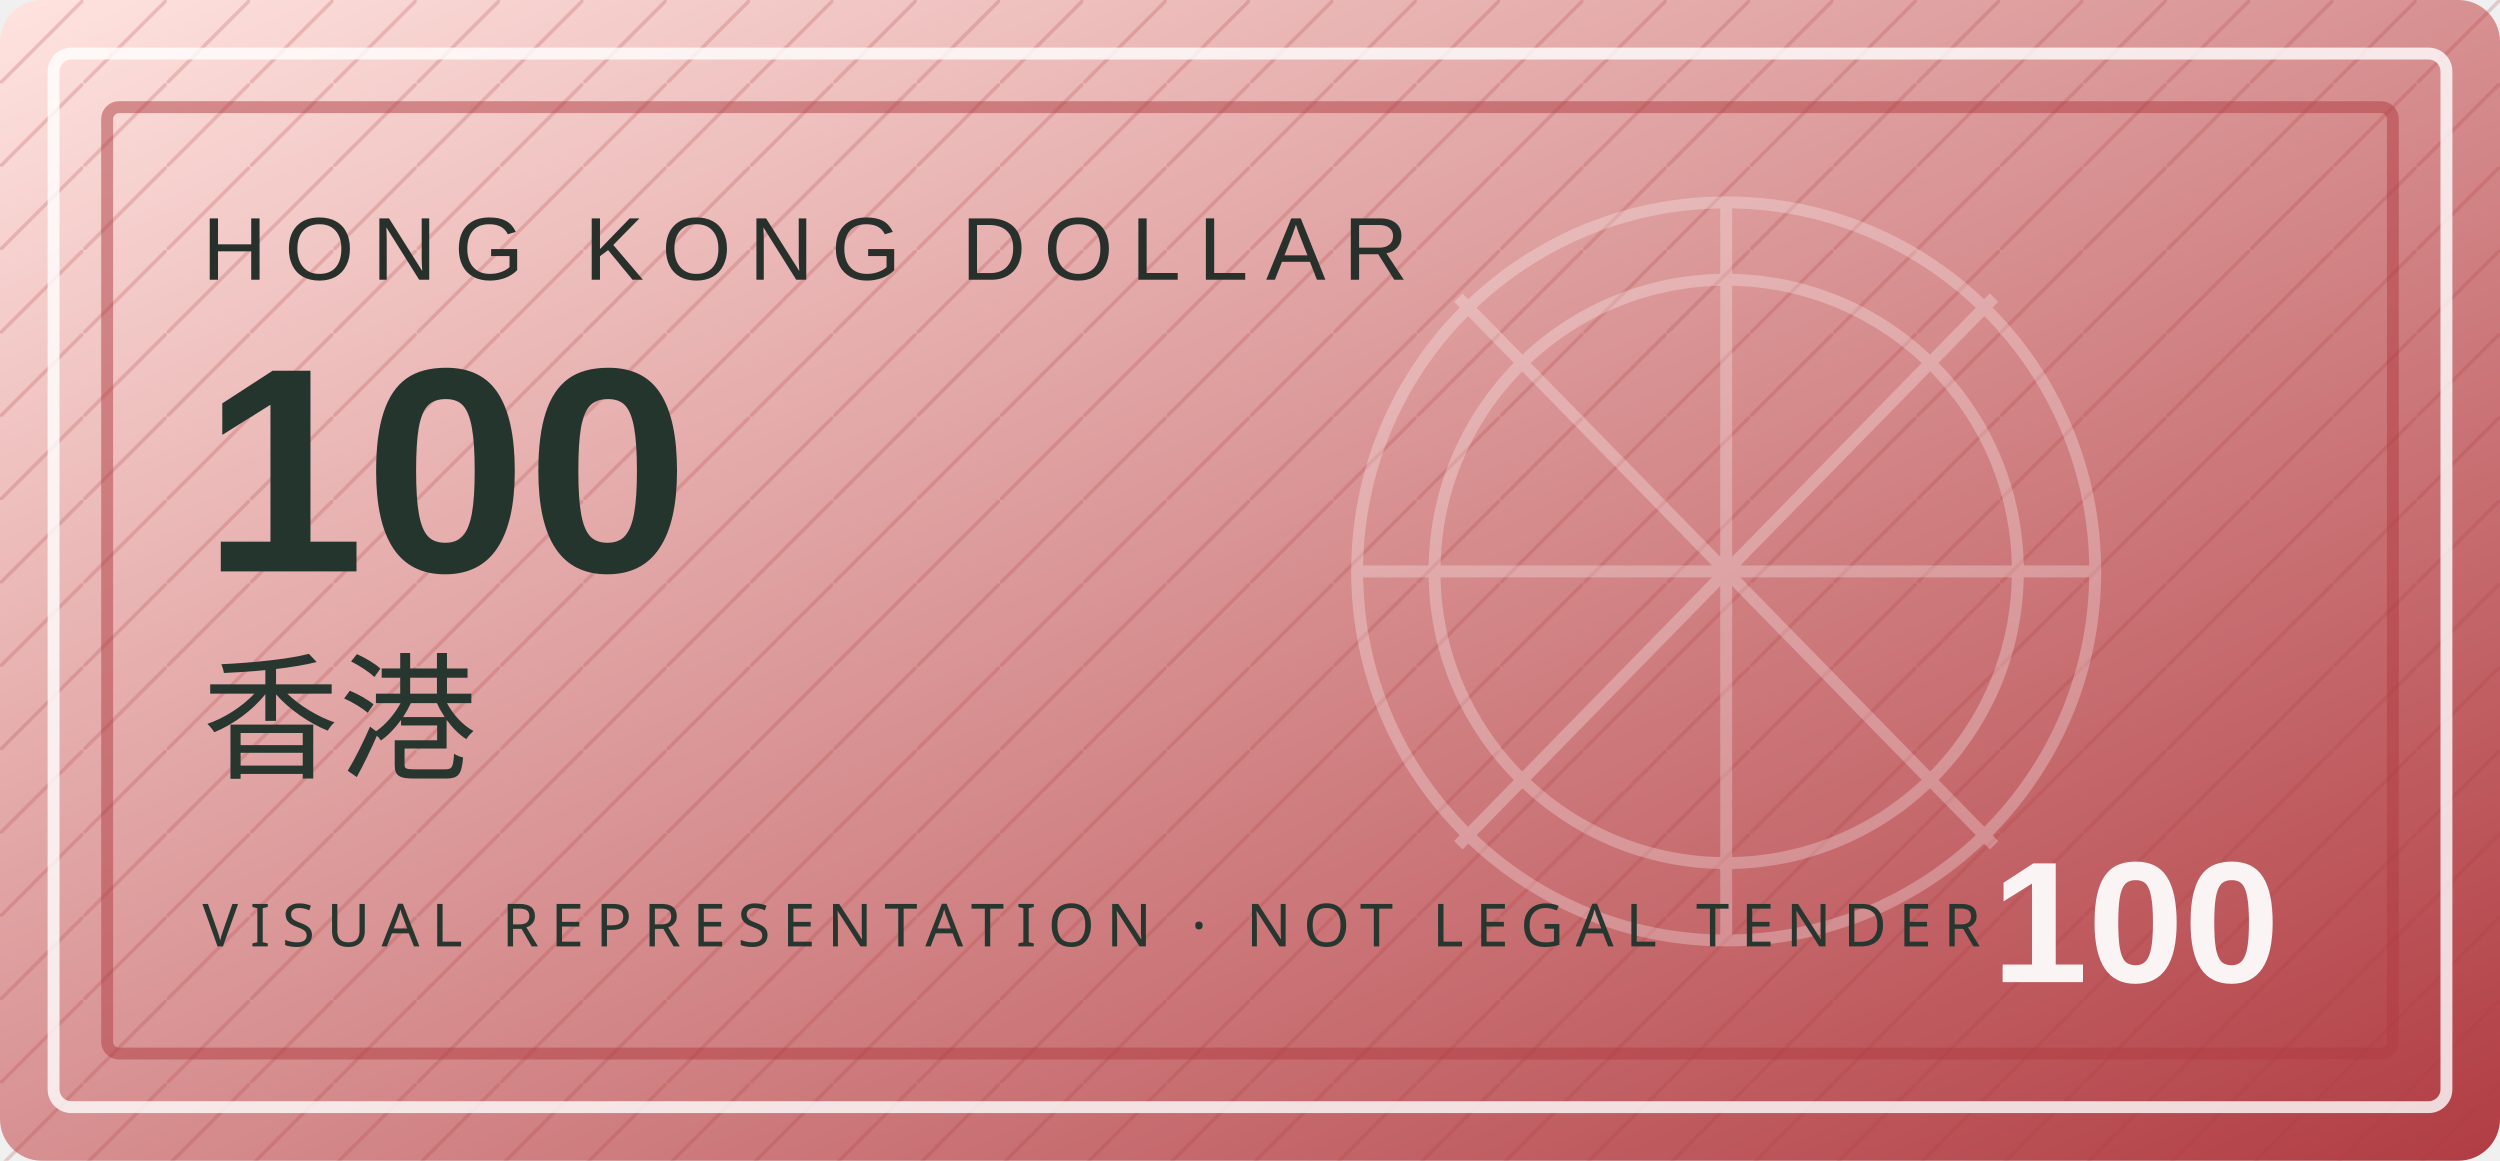
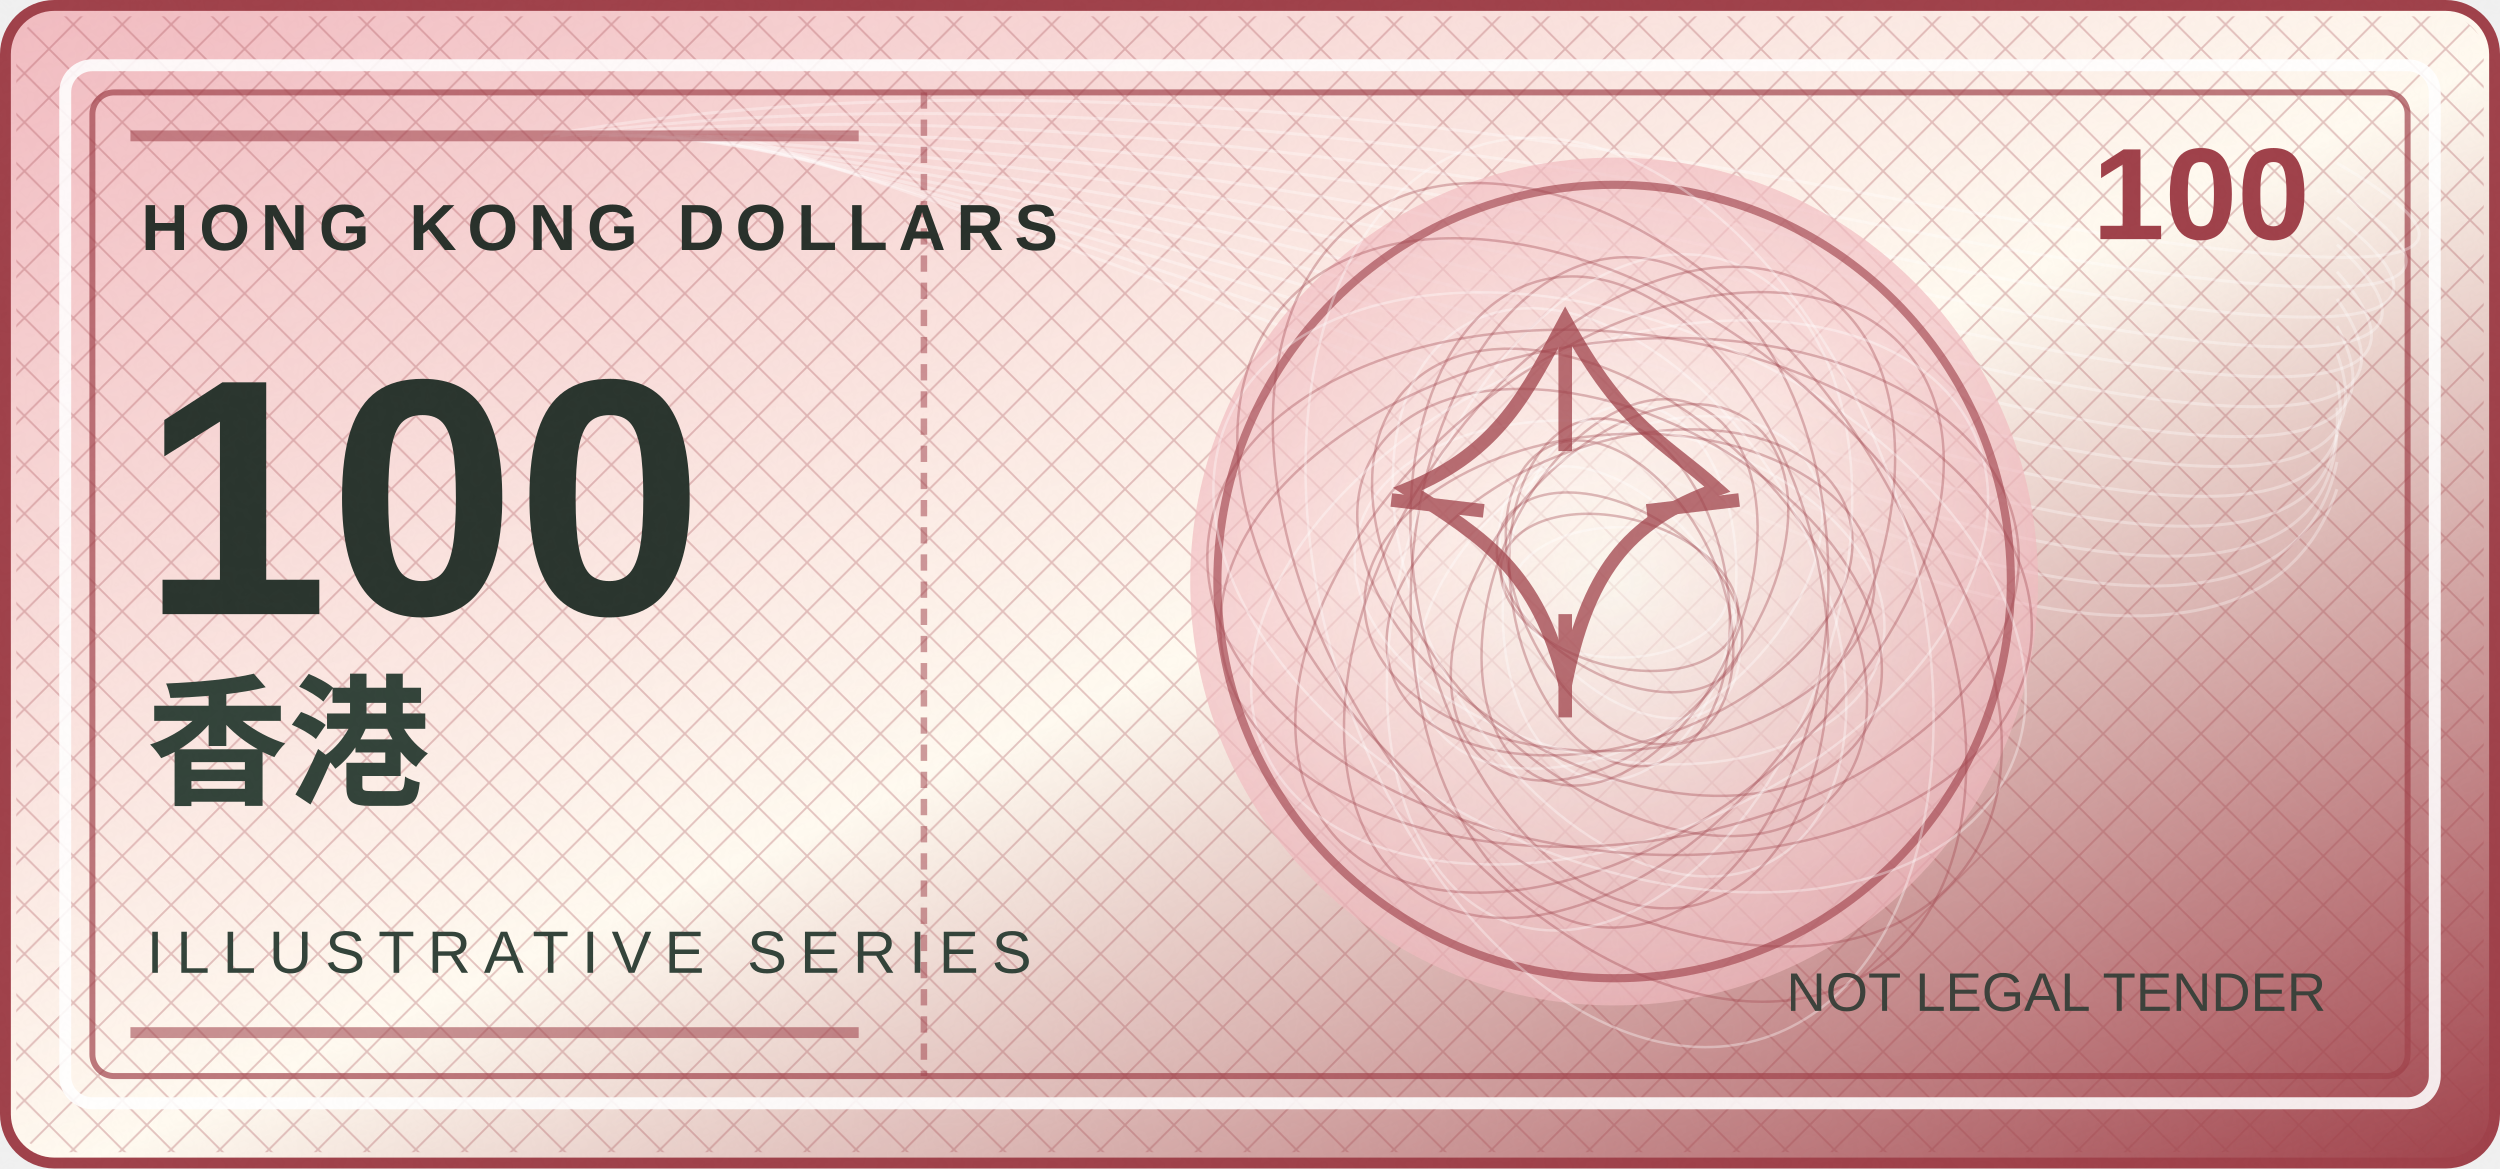
- <svg xmlns="http://www.w3.org/2000/svg" viewBox="0 0 420 195">
+ <svg xmlns="http://www.w3.org/2000/svg" viewBox="0 0 460 215" role="img" aria-label="HKD 100 illustrative banknote">
  <defs>
-     <linearGradient id="p" x2="1" y2="1">
-       <stop stop-color="#ffe4e0" />
-       <stop offset="1" stop-color="#b03c42" />
+     <linearGradient id="paper" x1="0" y1="0" x2="1" y2="1">
+       <stop stop-color="#F1BAC0" />
+       <stop offset=".52" stop-color="#fffaf0" />
+       <stop offset="1" stop-color="#9F414A" />
    </linearGradient>
-     <pattern id="fine" width="14" height="14" patternUnits="userSpaceOnUse">
-       <path d="M0 14L14 0" stroke="#b03c42" stroke-opacity=".22" stroke-width=".6" />
+     <pattern id="mesh" width="9" height="9" patternUnits="userSpaceOnUse">
+       <path d="M0 0L9 9M9 0L0 9" stroke="#9F414A" stroke-width=".35" opacity=".29" />
    </pattern>
+     <radialGradient id="seal">
+       <stop stop-color="#fffef6" />
+       <stop offset="1" stop-color="#F1BAC0" />
+     </radialGradient>
+     <filter id="grain">
+       <feTurbulence baseFrequency=".44" numOctaves="2" seed="7" type="fractalNoise" />
+       <feColorMatrix type="saturate" values="0" />
+       <feComponentTransfer>
+         <feFuncA type="linear" slope=".07" />
+       </feComponentTransfer>
+     </filter>
  </defs>
-   <rect width="420" height="195" rx="7" fill="url(#p)" />
-   <rect width="420" height="195" fill="url(#fine)" />
-   <rect x="9" y="9" width="402" height="177" rx="3" fill="none" stroke="#fff" stroke-width="2" opacity=".8" />
-   <rect x="18" y="18" width="384" height="159" rx="2" fill="none" stroke="#b03c42" stroke-width="2" opacity=".5" />
-   <g opacity=".27" fill="none" stroke="#fff" stroke-width="2">
-     <circle cx="290" cy="96" r="62" />
-     <circle cx="290" cy="96" r="49" />
-     <path d="M228 96h124M290 34v124M245 50l90 92M245 142l90-92" />
+   <rect x="1" y="1" width="458" height="213" rx="9" fill="url(#paper)" stroke="#9F414A" stroke-width="2" />
+   <rect x="3" y="3" width="454" height="209" rx="7" fill="url(#mesh)" />
+   <rect x="12" y="12" width="436" height="191" rx="5" fill="none" stroke="#fff" stroke-width="2.2" opacity=".88" />
+   <rect x="17" y="17" width="426" height="181" rx="4" fill="none" stroke="#9F414A" stroke-width="1.1" opacity=".7" />
+   <path d="M100 25 Q195 8 340 35 T430 30" stroke="#fff" stroke-width=".55" opacity=".32" fill="none" />
+   <path d="M103 25 Q198 12 338.6 40 T430 35" stroke="#fff" stroke-width=".55" opacity=".32" fill="none" />
+   <path d="M106 25 Q201 16 337.2 45 T430 40" stroke="#fff" stroke-width=".55" opacity=".32" fill="none" />
+   <path d="M109 25 Q204 20 335.8 50 T430 45" stroke="#fff" stroke-width=".55" opacity=".32" fill="none" />
+   <path d="M112 25 Q207 24 334.4 55 T430 50" stroke="#fff" stroke-width=".55" opacity=".32" fill="none" />
+   <path d="M115 25 Q210 28 333 60 T430 55" stroke="#fff" stroke-width=".55" opacity=".32" fill="none" />
+   <path d="M118 25 Q213 32 331.6 65 T430 60" stroke="#fff" stroke-width=".55" opacity=".32" fill="none" />
+   <path d="M121 25 Q216 36 330.2 70 T430 65" stroke="#fff" stroke-width=".55" opacity=".32" fill="none" />
+   <path d="M124 25 Q219 40 328.8 75 T430 70" stroke="#fff" stroke-width=".55" opacity=".32" fill="none" />
+   <path d="M127 25 Q222 44 327.4 80 T430 75" stroke="#fff" stroke-width=".55" opacity=".32" fill="none" />
+   <path d="M130 25 Q225 48 326 85 T430 80" stroke="#fff" stroke-width=".55" opacity=".32" fill="none" />
+   <path d="M133 25 Q228 52 324.6 90 T430 85" stroke="#fff" stroke-width=".55" opacity=".32" fill="none" />
+   <path d="M136 25 Q231 56 323.2 95 T430 90" stroke="#fff" stroke-width=".55" opacity=".32" fill="none" />
+   <path d="M170 17V198" stroke="#9F414A" stroke-width="1.2" stroke-dasharray="3 2" opacity=".52" />
+   <circle cx="297" cy="107" r="78" fill="url(#seal)" opacity=".66" />
+   <circle cx="297" cy="107" r="73" fill="none" stroke="#9F414A" stroke-width="1.5" opacity=".63" />
+   <ellipse cx="298" cy="109" rx="20.0" ry="12.0" transform="rotate(0 298 109)" fill="none" stroke="#fff" stroke-width=".46" opacity=".35" />
+   <ellipse cx="298" cy="109" rx="22.4" ry="13.6" transform="rotate(16 298 109)" fill="none" stroke="#9F414A" stroke-width=".46" opacity=".35" />
+   <ellipse cx="298" cy="109" rx="24.9" ry="15.1" transform="rotate(32 298 109)" fill="none" stroke="#9F414A" stroke-width=".46" opacity=".35" />
+   <ellipse cx="298" cy="109" rx="27.4" ry="16.6" transform="rotate(48 298 109)" fill="none" stroke="#fff" stroke-width=".46" opacity=".35" />
+   <ellipse cx="298" cy="109" rx="29.8" ry="18.2" transform="rotate(64 298 109)" fill="none" stroke="#9F414A" stroke-width=".46" opacity=".35" />
+   <ellipse cx="298" cy="109" rx="32.3" ry="19.8" transform="rotate(80 298 109)" fill="none" stroke="#9F414A" stroke-width=".46" opacity=".35" />
+   <ellipse cx="298" cy="109" rx="34.7" ry="21.3" transform="rotate(96 298 109)" fill="none" stroke="#fff" stroke-width=".46" opacity=".35" />
+   <ellipse cx="298" cy="109" rx="37.2" ry="22.9" transform="rotate(112 298 109)" fill="none" stroke="#9F414A" stroke-width=".46" opacity=".35" />
+   <ellipse cx="298" cy="109" rx="39.6" ry="24.4" transform="rotate(128 298 109)" fill="none" stroke="#9F414A" stroke-width=".46" opacity=".35" />
+   <ellipse cx="298" cy="109" rx="42.0" ry="26.0" transform="rotate(144 298 109)" fill="none" stroke="#fff" stroke-width=".46" opacity=".35" />
+   <ellipse cx="298" cy="109" rx="44.5" ry="27.5" transform="rotate(160 298 109)" fill="none" stroke="#9F414A" stroke-width=".46" opacity=".35" />
+   <ellipse cx="298" cy="109" rx="47.0" ry="29.1" transform="rotate(176 298 109)" fill="none" stroke="#9F414A" stroke-width=".46" opacity=".35" />
+   <ellipse cx="298" cy="109" rx="49.4" ry="30.6" transform="rotate(192 298 109)" fill="none" stroke="#fff" stroke-width=".46" opacity=".35" />
+   <ellipse cx="298" cy="109" rx="51.9" ry="32.2" transform="rotate(208 298 109)" fill="none" stroke="#9F414A" stroke-width=".46" opacity=".35" />
+   <ellipse cx="298" cy="109" rx="54.3" ry="33.7" transform="rotate(224 298 109)" fill="none" stroke="#9F414A" stroke-width=".46" opacity=".35" />
+   <ellipse cx="298" cy="109" rx="56.8" ry="35.3" transform="rotate(240 298 109)" fill="none" stroke="#fff" stroke-width=".46" opacity=".35" />
+   <ellipse cx="298" cy="109" rx="59.2" ry="36.8" transform="rotate(256 298 109)" fill="none" stroke="#9F414A" stroke-width=".46" opacity=".35" />
+   <ellipse cx="298" cy="109" rx="61.7" ry="38.4" transform="rotate(272 298 109)" fill="none" stroke="#9F414A" stroke-width=".46" opacity=".35" />
+   <ellipse cx="298" cy="109" rx="64.1" ry="39.9" transform="rotate(288 298 109)" fill="none" stroke="#fff" stroke-width=".46" opacity=".35" />
+   <ellipse cx="298" cy="109" rx="66.6" ry="41.5" transform="rotate(304 298 109)" fill="none" stroke="#9F414A" stroke-width=".46" opacity=".35" />
+   <ellipse cx="298" cy="109" rx="69.0" ry="43.0" transform="rotate(320 298 109)" fill="none" stroke="#9F414A" stroke-width=".46" opacity=".35" />
+   <ellipse cx="298" cy="109" rx="71.5" ry="44.6" transform="rotate(336 298 109)" fill="none" stroke="#fff" stroke-width=".46" opacity=".35" />
+   <ellipse cx="298" cy="109" rx="73.9" ry="46.1" transform="rotate(352 298 109)" fill="none" stroke="#9F414A" stroke-width=".46" opacity=".35" />
+   <ellipse cx="298" cy="109" rx="76.3" ry="47.6" transform="rotate(368 298 109)" fill="none" stroke="#9F414A" stroke-width=".46" opacity=".35" />
+   <ellipse cx="298" cy="109" rx="78.8" ry="49.2" transform="rotate(384 298 109)" fill="none" stroke="#fff" stroke-width=".46" opacity=".35" />
+   <ellipse cx="298" cy="109" rx="81.3" ry="50.8" transform="rotate(400 298 109)" fill="none" stroke="#9F414A" stroke-width=".46" opacity=".35" />
+   <ellipse cx="298" cy="109" rx="83.7" ry="52.3" transform="rotate(416 298 109)" fill="none" stroke="#9F414A" stroke-width=".46" opacity=".35" />
+   <ellipse cx="298" cy="109" rx="86.2" ry="53.9" transform="rotate(432 298 109)" fill="none" stroke="#fff" stroke-width=".46" opacity=".35" />
+   <g transform="translate(288 96)" fill="none" stroke="#9F414A" stroke-width="2.5" opacity=".75">
+     <path d="M0 -37 C11 -17 18 -15 28 -6 C11 0 4 10 0 30 C-5 9 -15 3 -29 -6 C-12 -13 -7 -24 0 -37Z" />
+     <path d="M-32 -4L-15 -2M15 -2L32 -4M0 -36V-13M0 17V36" />
  </g>
-   <text x="34" y="47" font-family="Arial,sans-serif" font-size="15" letter-spacing="3" fill="#28302c">HONG KONG DOLLAR</text>
-   <text x="34" y="96" font-family="Arial,sans-serif" font-weight="800" font-size="49" fill="#24352d">100</text>
-   <text x="34" y="129" font-family="sans-serif" font-size="23" fill="#27372f">香港</text>
-   <text x="34" y="159" font-family="sans-serif" font-size="10" letter-spacing="2" fill="#27372f">VISUAL REPRESENTATION · NOT LEGAL TENDER</text>
-   <text x="383" y="165" text-anchor="end" font-family="Arial" font-weight="700" font-size="29" fill="#fff" opacity=".93">100</text>
+   <path d="M24 25H158M24 190H158" stroke="#9F414A" stroke-width="2" opacity=".57" />
+   <text x="26" y="46" font-size="12" letter-spacing="2" font-family="Arial,sans-serif" fill="#28302a" font-weight="700">HONG KONG DOLLARS</text>
+   <text x="26" y="113" font-size="62" font-family="Arial,sans-serif" font-weight="800" fill="#29342d">100</text>
+   <text x="27" y="146" font-size="26" font-family="sans-serif" font-weight="600" fill="#324339">香港</text>
+   <text x="27" y="179" font-size="11" letter-spacing="2.4" font-family="Arial,sans-serif" fill="#324339">ILLUSTRATIVE SERIES</text>
+   <text x="425" y="44" text-anchor="end" font-size="24" font-family="Arial" font-weight="700" fill="#9F414A">100</text>
+   <text x="428" y="186" text-anchor="end" font-size="10" font-family="Arial" fill="#3b413a">NOT LEGAL TENDER</text>
+   <rect x="0" y="0" width="460" height="215" rx="9" filter="url(#grain)" opacity=".22" />
</svg>
